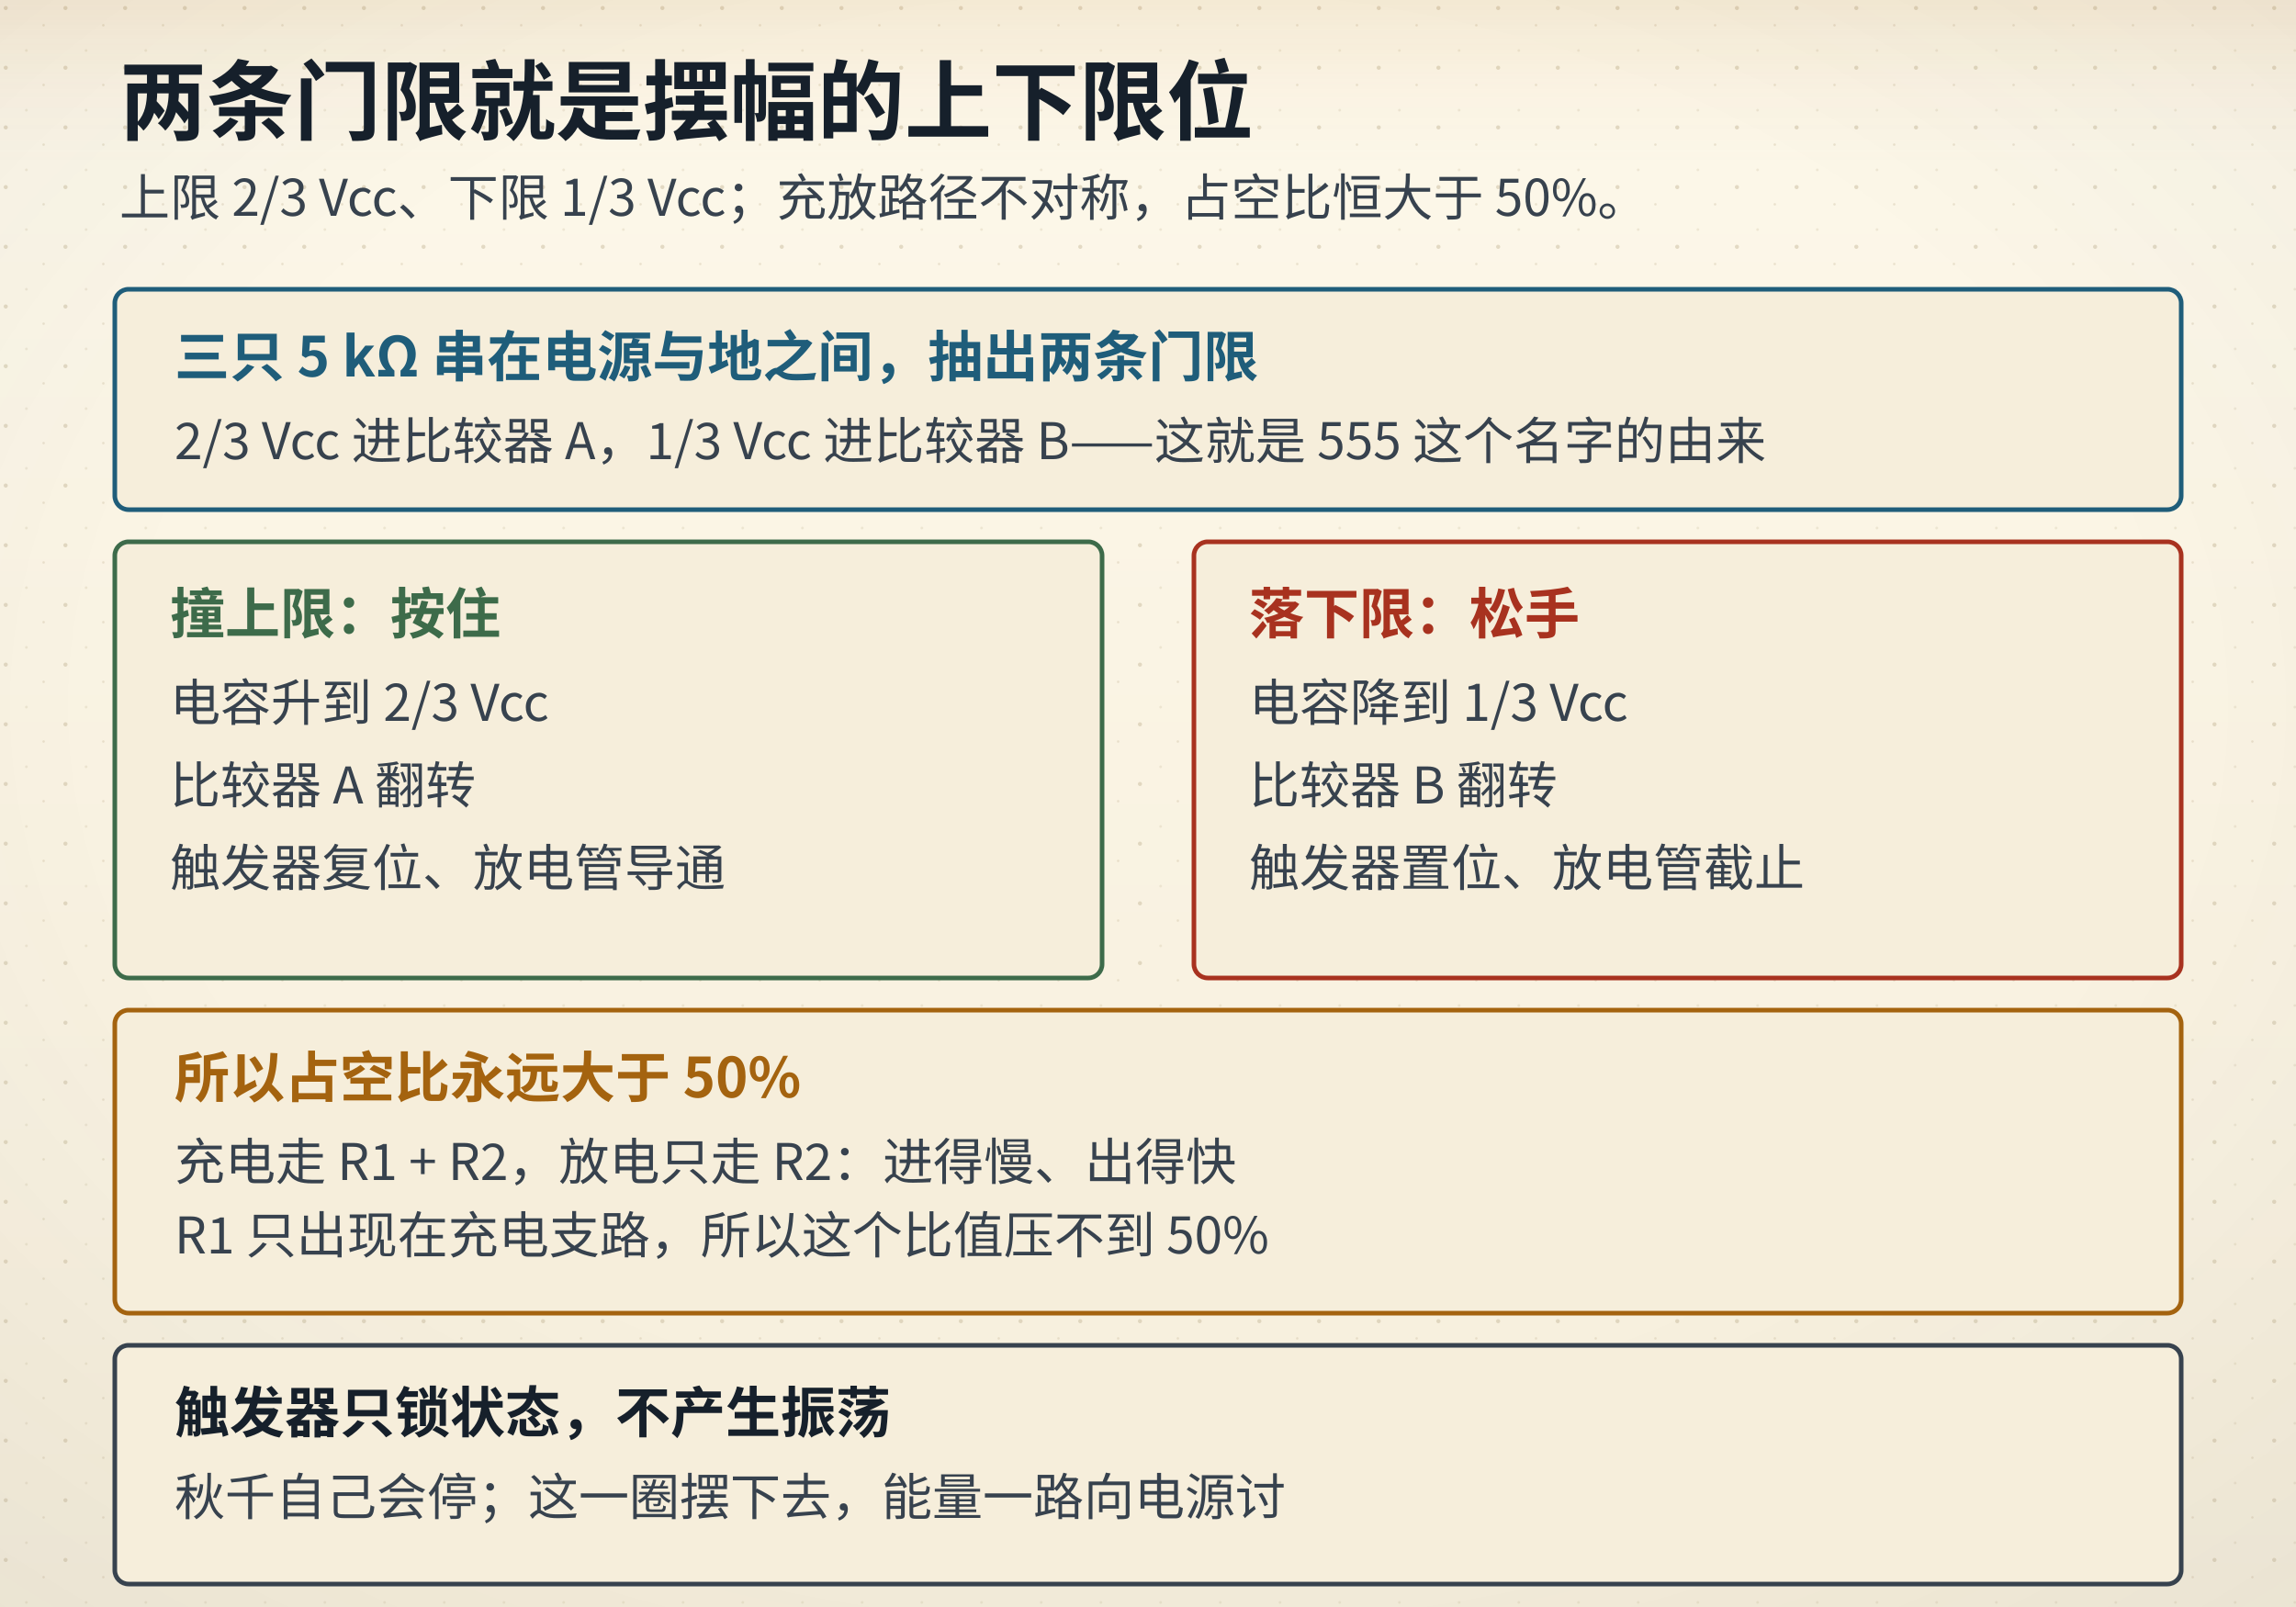
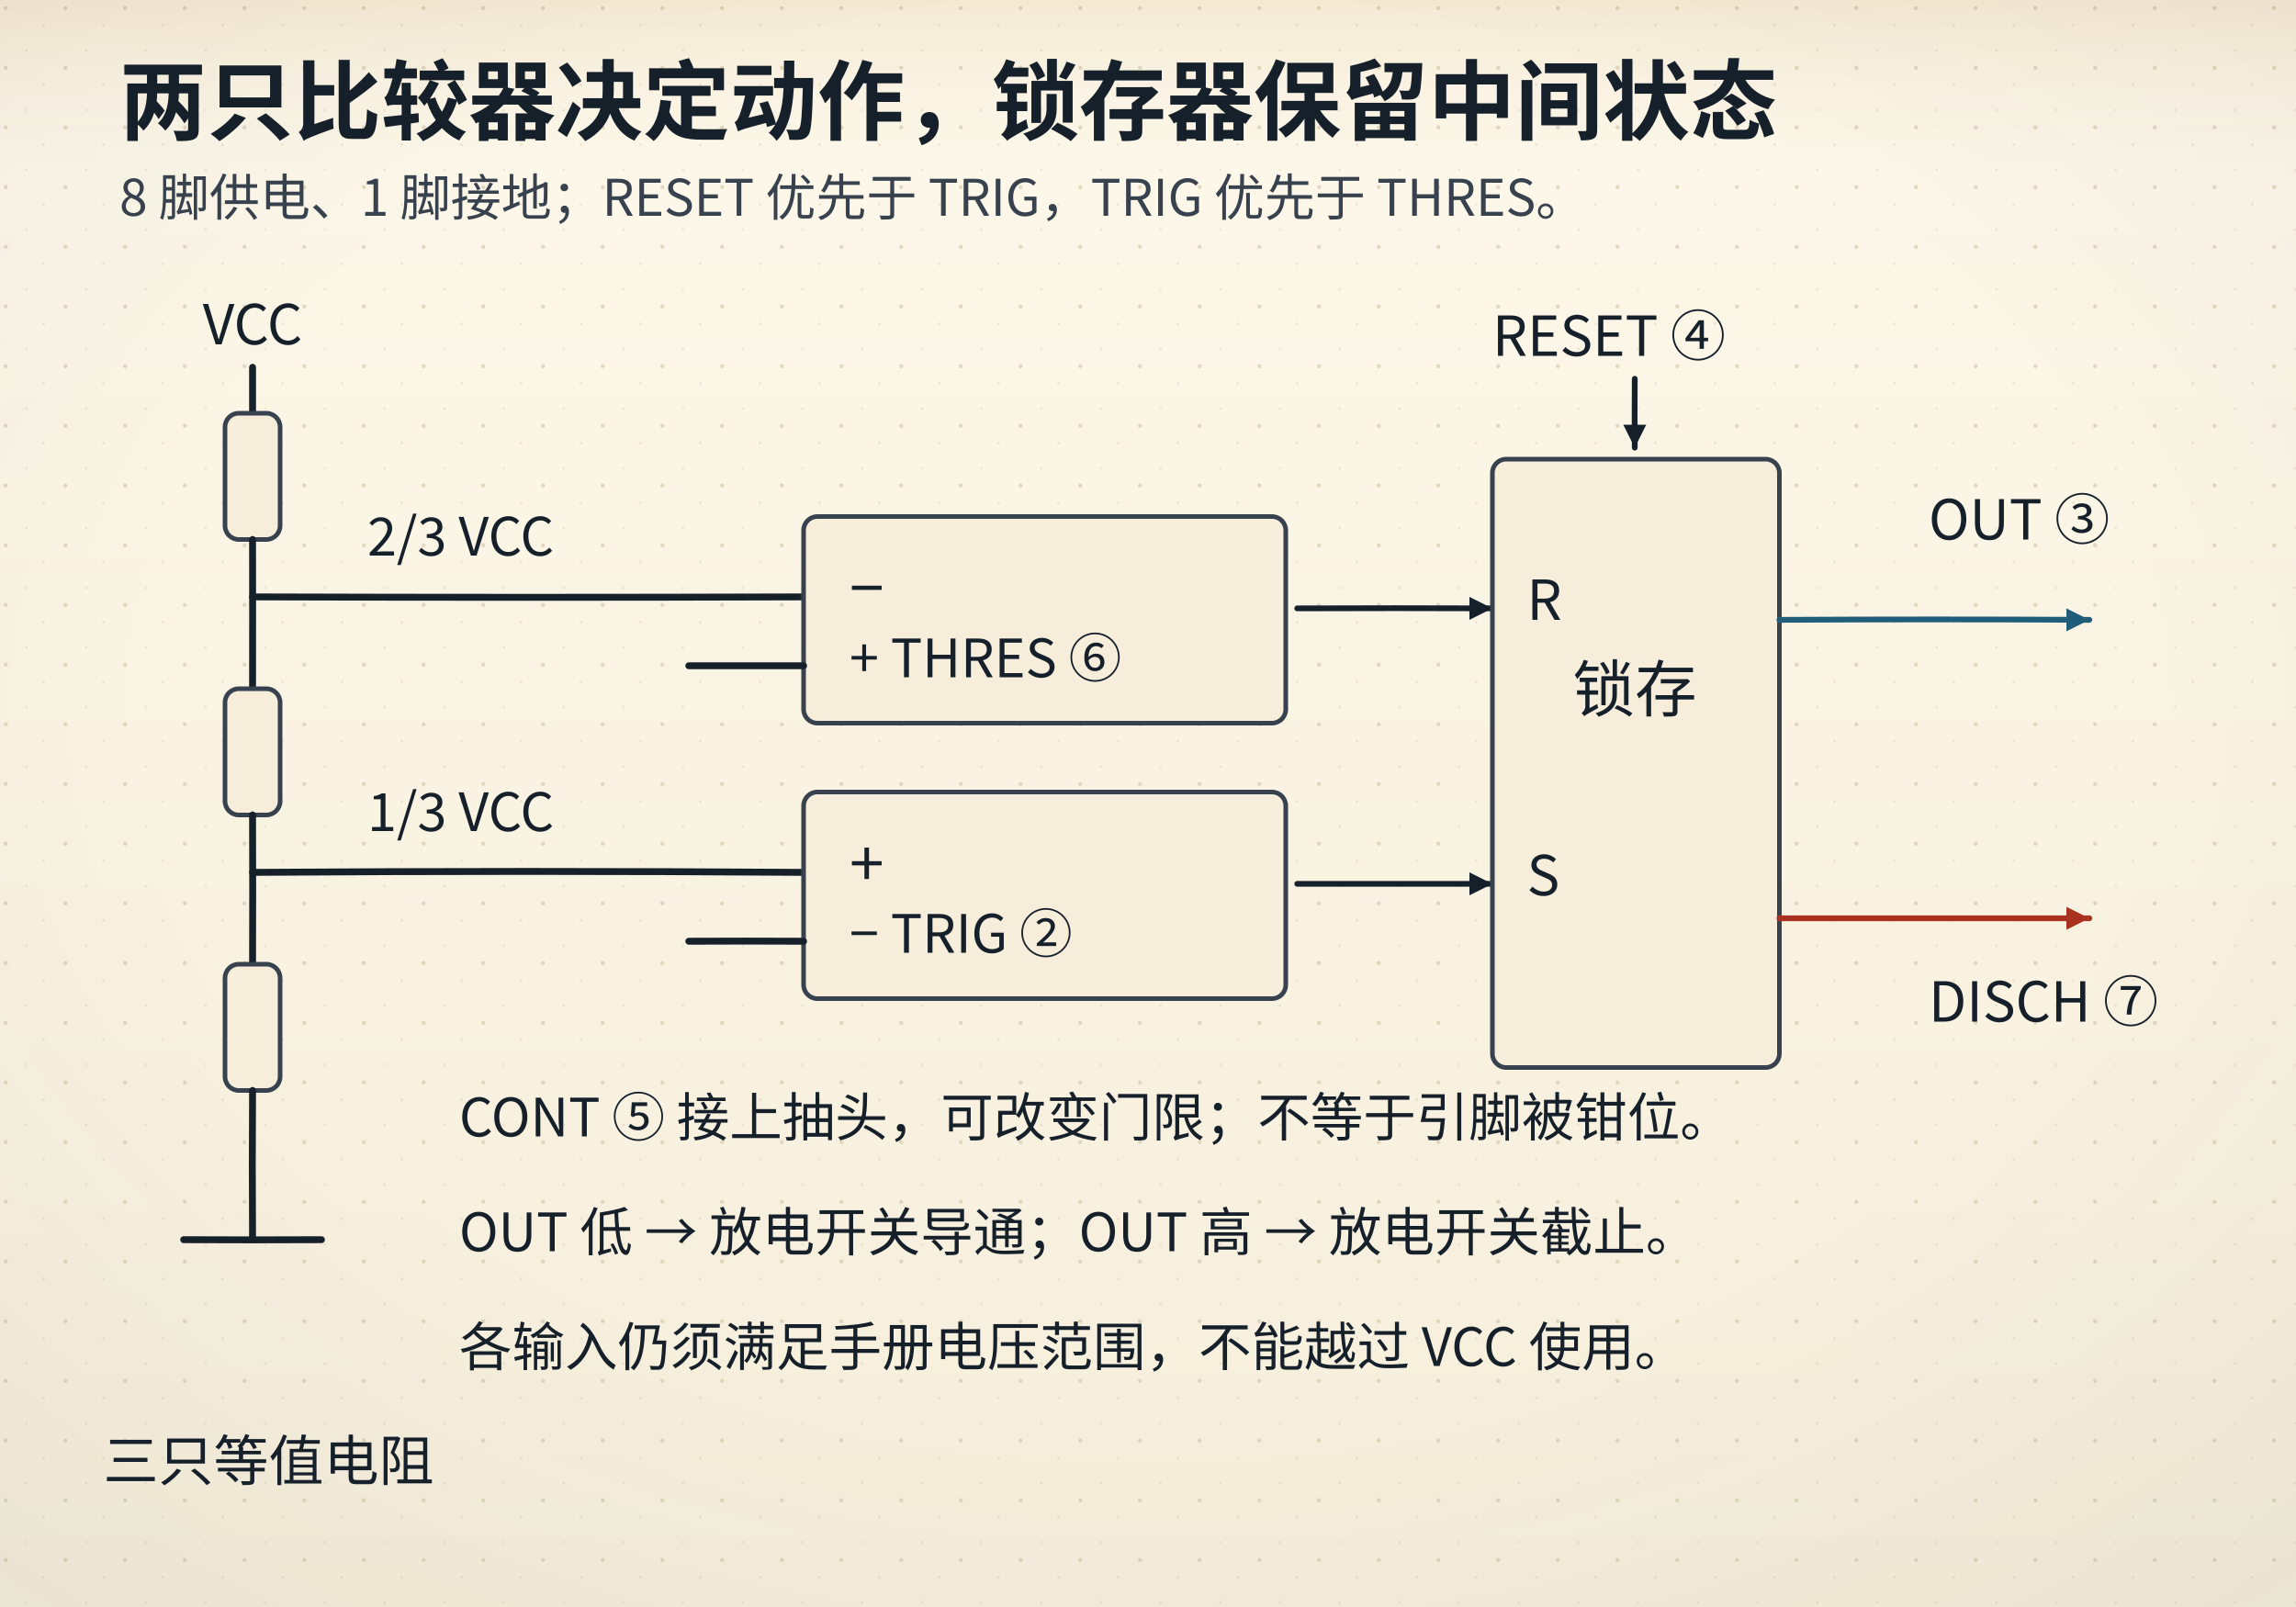
- <svg xmlns="http://www.w3.org/2000/svg" viewBox="0 0 1000 700" data-composition="python-handraw-v1" role="img" aria-labelledby="title desc">
+ <svg xmlns="http://www.w3.org/2000/svg" viewBox="0 0 1000 700">
  <defs>
    <linearGradient id="bgL" x1="0" y1="0" x2="0" y2="1">
      <stop offset="0" stop-color="#fdf8ea" />
      <stop offset="1" stop-color="#f6eedb" />
    </linearGradient>
    <linearGradient id="bgD" x1="0" y1="0" x2="0" y2="1">
      <stop offset="0" stop-color="#141310" />
      <stop offset="1" stop-color="#1d1a14" />
    </linearGradient>
    <radialGradient id="vig" cx="0.5" cy="0.44" r="0.78">
      <stop offset="0.55" stop-color="#16202b" stop-opacity="0" />
      <stop offset="1" stop-color="#16202b" stop-opacity="0.055" />
    </radialGradient>
    <linearGradient id="hdr" x1="0" y1="0" x2="0" y2="1">
      <stop offset="0" stop-color="#a4630f" stop-opacity="0.10" />
      <stop offset="0.55" stop-color="#a4630f" stop-opacity="0.028" />
      <stop offset="1" stop-color="#a4630f" stop-opacity="0" />
    </linearGradient>
    <linearGradient id="hdrD" x1="0" y1="0" x2="0" y2="1">
      <stop offset="0" stop-color="#dcab63" stop-opacity="0.13" />
      <stop offset="0.55" stop-color="#dcab63" stop-opacity="0.04" />
      <stop offset="1" stop-color="#dcab63" stop-opacity="0" />
    </linearGradient>
    <pattern id="dots" width="26" height="26" patternUnits="userSpaceOnUse">
      <circle cx="2.5" cy="3.5" r="0.9" fill="#c9bb9d" />
      <circle cx="19" cy="11" r="0.55" fill="#c9bb9d" opacity="0.7" />
      <circle cx="11.5" cy="22" r="0.6" fill="#c9bb9d" opacity="0.55" />
    </pattern>
    <filter id="soft" x="-40%" y="-40%" width="180%" height="180%">
      <feDropShadow dx="0" dy="1.4" stdDeviation="2" flood-color="#16202b" flood-opacity="0.13" />
    </filter>
    <filter id="pglow" x="-70%" y="-70%" width="240%" height="240%">
      <feGaussianBlur stdDeviation="1.7" result="b" />
      <feMerge>
        <feMergeNode in="b" />
        <feMergeNode in="SourceGraphic" />
      </feMerge>
    </filter>
  </defs>
  <rect class="page-bg" width="1000" height="700" fill="url(#bgL)" />
  <rect class="page-grain" width="1000" height="700" fill="url(#dots)" />
  <rect class="page-vig" width="1000" height="700" fill="url(#vig)" />
  <rect class="page-hdr" width="1000" height="72" fill="url(#hdr)" />
  <style>
text{font-family:"Segoe UI","Microsoft YaHei","PingFang SC","Hiragino Sans GB","Noto Sans CJK SC","Source Han Sans SC","Noto Sans SC",sans-serif;}
line,path,polyline,polygon{stroke-linecap:round;stroke-linejoin:round}
.page-bg{fill:url(#bgL)}
.page-grain{opacity:.5}
.page-vig{opacity:1}
.page-hdr{fill:url(#hdr)}
@media (prefers-color-scheme: dark){
.page-bg{fill:url(#bgD)}
.page-grain{opacity:.34}
.page-vig{opacity:.5}
.page-hdr{fill:url(#hdrD)}
[fill="#fdf8ea"]{fill:#141310}
[stroke="#fdf8ea"]{stroke:#141310}
[fill="#f6eedb"]{fill:#1d1a14}
[stroke="#f6eedb"]{stroke:#1d1a14}
[fill="#e0d3b8"]{fill:#3b3529}
[stroke="#e0d3b8"]{stroke:#3b3529}
[fill="#c9bb9d"]{fill:#4a4436}
[stroke="#c9bb9d"]{stroke:#4a4436}
[fill="#16202b"]{fill:#ece4d3}
[stroke="#16202b"]{stroke:#ece4d3}
[fill="#37424e"]{fill:#cfc6b4}
[stroke="#37424e"]{stroke:#cfc6b4}
[fill="#5b666f"]{fill:#a79e8b}
[stroke="#5b666f"]{stroke:#a79e8b}
[fill="#8b8272"]{fill:#857c6c}
[stroke="#8b8272"]{stroke:#857c6c}
text[fill="#fdf8ea"]{fill:#f9f3e3}
[fill="#e6eff3"]{fill:#17262e}
[fill="#e4f1f3"]{fill:#15262a}
[fill="#e8efe6"]{fill:#182418}
[fill="#f6e7e1"]{fill:#281a16}
[fill="#f7eedb"]{fill:#292114}
[fill="#efe8ee"]{fill:#241c22}
text[fill="#1f5d7a"]{fill:#7fb7cf}
:is(rect,circle,path,line,polygon,polyline,ellipse,g)[fill="#1f5d7a"]{fill:#2b4d5f}
[stroke="#1f5d7a"]{stroke:#6fa3b9}
text[fill="#2f7f96"]{fill:#8ac9d8}
:is(rect,circle,path,line,polygon,polyline,ellipse,g)[fill="#2f7f96"]{fill:#2b5660}
[stroke="#2f7f96"]{stroke:#77b2c1}
text[fill="#3d6b4a"]{fill:#98c096}
:is(rect,circle,path,line,polygon,polyline,ellipse,g)[fill="#3d6b4a"]{fill:#2f4a33}
[stroke="#3d6b4a"]{stroke:#7aa87c}
text[fill="#a8321f"]{fill:#e0907a}
:is(rect,circle,path,line,polygon,polyline,ellipse,g)[fill="#a8321f"]{fill:#55231b}
[stroke="#a8321f"]{stroke:#c07a63}
text[fill="#a4630f"]{fill:#dcab63}
:is(rect,circle,path,line,polygon,polyline,ellipse,g)[fill="#a4630f"]{fill:#553a17}
[stroke="#a4630f"]{stroke:#c08a45}
text[fill="#6b3f63"]{fill:#c4a2bf}
:is(rect,circle,path,line,polygon,polyline,ellipse,g)[fill="#6b3f63"]{fill:#452c40}
[stroke="#6b3f63"]{stroke:#a17c9b}
}
</style>
-   <text x="52" y="58" font-size="38" fill="#16202b" font-family="'KaiTi','STKaiti','Kaiti SC','LXGW WenKai','Noto Serif CJK SC','Source Han Serif SC','Songti SC','SimSun','Noto Serif SC',serif" font-weight="700" text-anchor="start">两条门限就是摆幅的上下限位</text>
-   <text x="52" y="94" font-size="22" fill="#37424e" font-family="'KaiTi','STKaiti','Kaiti SC','LXGW WenKai','Noto Serif CJK SC','Source Han Serif SC','Songti SC','SimSun','Noto Serif SC',serif" font-weight="400" text-anchor="start">上限 2/3 Vcc、下限 1/3 Vcc；充放路径不对称，占空比恒大于 50%。</text>
-   <rect x="50" y="126" width="900" height="96" rx="6" fill="#f6eedb" stroke="#1f5d7a" stroke-width="2" />
-   <text x="76" y="164" font-size="24" fill="#1f5d7a" font-family="'KaiTi','STKaiti','Kaiti SC','LXGW WenKai','Noto Serif CJK SC','Source Han Serif SC','Songti SC','SimSun','Noto Serif SC',serif" font-weight="700" text-anchor="start">三只 5 kΩ 串在电源与地之间，抽出两条门限</text>
-   <text x="76" y="200" font-size="22" fill="#37424e" font-family="'KaiTi','STKaiti','Kaiti SC','LXGW WenKai','Noto Serif CJK SC','Source Han Serif SC','Songti SC','SimSun','Noto Serif SC',serif" font-weight="400" text-anchor="start">2/3 Vcc 进比较器 A，1/3 Vcc 进比较器 B——这就是 555 这个名字的由来</text>
-   <rect x="50" y="236" width="430" height="190" rx="6" fill="#f6eedb" stroke="#3d6b4a" stroke-width="2" />
-   <text x="74" y="276" font-size="24" fill="#3d6b4a" font-family="'KaiTi','STKaiti','Kaiti SC','LXGW WenKai','Noto Serif CJK SC','Source Han Serif SC','Songti SC','SimSun','Noto Serif SC',serif" font-weight="700" text-anchor="start">撞上限：按住</text>
-   <text x="74" y="314" font-size="22" fill="#37424e" font-family="'KaiTi','STKaiti','Kaiti SC','LXGW WenKai','Noto Serif CJK SC','Source Han Serif SC','Songti SC','SimSun','Noto Serif SC',serif" font-weight="400" text-anchor="start">电容升到 2/3 Vcc</text>
-   <text x="74" y="350" font-size="22" fill="#37424e" font-family="'KaiTi','STKaiti','Kaiti SC','LXGW WenKai','Noto Serif CJK SC','Source Han Serif SC','Songti SC','SimSun','Noto Serif SC',serif" font-weight="400" text-anchor="start">比较器 A 翻转</text>
-   <text x="74" y="386" font-size="22" fill="#37424e" font-family="'KaiTi','STKaiti','Kaiti SC','LXGW WenKai','Noto Serif CJK SC','Source Han Serif SC','Songti SC','SimSun','Noto Serif SC',serif" font-weight="400" text-anchor="start">触发器复位、放电管导通</text>
-   <rect x="520" y="236" width="430" height="190" rx="6" fill="#f6eedb" stroke="#a8321f" stroke-width="2" />
-   <text x="544" y="276" font-size="24" fill="#a8321f" font-family="'KaiTi','STKaiti','Kaiti SC','LXGW WenKai','Noto Serif CJK SC','Source Han Serif SC','Songti SC','SimSun','Noto Serif SC',serif" font-weight="700" text-anchor="start">落下限：松手</text>
-   <text x="544" y="314" font-size="22" fill="#37424e" font-family="'KaiTi','STKaiti','Kaiti SC','LXGW WenKai','Noto Serif CJK SC','Source Han Serif SC','Songti SC','SimSun','Noto Serif SC',serif" font-weight="400" text-anchor="start">电容降到 1/3 Vcc</text>
-   <text x="544" y="350" font-size="22" fill="#37424e" font-family="'KaiTi','STKaiti','Kaiti SC','LXGW WenKai','Noto Serif CJK SC','Source Han Serif SC','Songti SC','SimSun','Noto Serif SC',serif" font-weight="400" text-anchor="start">比较器 B 翻转</text>
-   <text x="544" y="386" font-size="22" fill="#37424e" font-family="'KaiTi','STKaiti','Kaiti SC','LXGW WenKai','Noto Serif CJK SC','Source Han Serif SC','Songti SC','SimSun','Noto Serif SC',serif" font-weight="400" text-anchor="start">触发器置位、放电管截止</text>
-   <rect x="50" y="440" width="900" height="132" rx="6" fill="#f6eedb" stroke="#a4630f" stroke-width="2" />
-   <text x="76" y="478" font-size="24" fill="#a4630f" font-family="'KaiTi','STKaiti','Kaiti SC','LXGW WenKai','Noto Serif CJK SC','Source Han Serif SC','Songti SC','SimSun','Noto Serif SC',serif" font-weight="700" text-anchor="start">所以占空比永远大于 50%</text>
-   <text x="76" y="514" font-size="22" fill="#37424e" font-family="'KaiTi','STKaiti','Kaiti SC','LXGW WenKai','Noto Serif CJK SC','Source Han Serif SC','Songti SC','SimSun','Noto Serif SC',serif" font-weight="400" text-anchor="start">充电走 R1 + R2，放电只走 R2：进得慢、出得快</text>
-   <text x="76" y="546" font-size="22" fill="#37424e" font-family="'KaiTi','STKaiti','Kaiti SC','LXGW WenKai','Noto Serif CJK SC','Source Han Serif SC','Songti SC','SimSun','Noto Serif SC',serif" font-weight="400" text-anchor="start">R1 只出现在充电支路，所以这个比值压不到 50%</text>
-   <rect x="50" y="586" width="900" height="104" rx="6" fill="#f6eedb" stroke="#37424e" stroke-width="2" />
-   <text x="76" y="624" font-size="24" fill="#16202b" font-family="'KaiTi','STKaiti','Kaiti SC','LXGW WenKai','Noto Serif CJK SC','Source Han Serif SC','Songti SC','SimSun','Noto Serif SC',serif" font-weight="700" text-anchor="start">触发器只锁状态，不产生振荡</text>
-   <text x="76" y="660" font-size="22" fill="#37424e" font-family="'KaiTi','STKaiti','Kaiti SC','LXGW WenKai','Noto Serif CJK SC','Source Han Serif SC','Songti SC','SimSun','Noto Serif SC',serif" font-weight="400" text-anchor="start">秋千自己会停；这一圈摆下去，能量一路向电源讨</text>
+   <text x="52" y="58" font-size="38" fill="#16202b" font-family="'KaiTi','STKaiti','Kaiti SC','LXGW WenKai','Noto Serif CJK SC','Source Han Serif SC','Songti SC','SimSun','Noto Serif SC',serif" font-weight="700" text-anchor="start">两只比较器决定动作，锁存器保留中间状态</text>
+   <text x="52" y="94" font-size="22" fill="#37424e" font-family="'KaiTi','STKaiti','Kaiti SC','LXGW WenKai','Noto Serif CJK SC','Source Han Serif SC','Songti SC','SimSun','Noto Serif SC',serif" font-weight="400" text-anchor="start">8 脚供电、1 脚接地；RESET 优先于 TRIG，TRIG 优先于 THRES。</text>
+   <text x="110" y="150" font-size="24" fill="#16202b" font-family="'KaiTi','STKaiti','Kaiti SC','LXGW WenKai','Noto Serif CJK SC','Source Han Serif SC','Songti SC','SimSun','Noto Serif SC',serif" font-weight="400" text-anchor="middle">VCC</text>
+   <path d="M110 160 Q109.97 170.00 110 180" fill="none" stroke="#16202b" stroke-width="3" stroke-dasharray="" />
+   <rect x="98" y="180" width="24" height="55" rx="6" fill="#f6eedb" stroke="#37424e" stroke-width="2" />
+   <path d="M110 235 Q110.06 267.50 110 300" fill="none" stroke="#16202b" stroke-width="3" stroke-dasharray="" />
+   <rect x="98" y="300" width="24" height="55" rx="6" fill="#f6eedb" stroke="#37424e" stroke-width="2" />
+   <path d="M110 355 Q110.13 387.50 110 420" fill="none" stroke="#16202b" stroke-width="3" stroke-dasharray="" />
+   <rect x="98" y="420" width="24" height="55" rx="6" fill="#f6eedb" stroke="#37424e" stroke-width="2" />
+   <path d="M110 475 Q109.78 507.50 110 540" fill="none" stroke="#16202b" stroke-width="3" stroke-dasharray="" />
+   <path d="M80 540 Q110.00 540.14 140 540" fill="none" stroke="#16202b" stroke-width="3" stroke-dasharray="" />
+   <text x="45" y="645" font-size="24" fill="#16202b" font-family="'KaiTi','STKaiti','Kaiti SC','LXGW WenKai','Noto Serif CJK SC','Source Han Serif SC','Songti SC','SimSun','Noto Serif SC',serif" font-weight="400" text-anchor="start">三只等值电阻</text>
+   <path d="M110 260 Q230.00 260.39 350 260" fill="none" stroke="#16202b" stroke-width="3" stroke-dasharray="" />
+   <text x="160" y="242" font-size="23" fill="#16202b" font-family="'KaiTi','STKaiti','Kaiti SC','LXGW WenKai','Noto Serif CJK SC','Source Han Serif SC','Songti SC','SimSun','Noto Serif SC',serif" font-weight="400" text-anchor="start">2/3 VCC</text>
+   <rect x="350" y="225" width="210" height="90" rx="6" fill="#f6eedb" stroke="#37424e" stroke-width="2" />
+   <text x="370" y="266" font-size="27" fill="#16202b" font-family="'KaiTi','STKaiti','Kaiti SC','LXGW WenKai','Noto Serif CJK SC','Source Han Serif SC','Songti SC','SimSun','Noto Serif SC',serif" font-weight="400" text-anchor="start">−</text>
+   <path d="M300 290 Q325.00 289.95 350 290" fill="none" stroke="#16202b" stroke-width="3" stroke-dasharray="" />
+   <text x="370" y="295" font-size="23" fill="#16202b" font-family="'KaiTi','STKaiti','Kaiti SC','LXGW WenKai','Noto Serif CJK SC','Source Han Serif SC','Songti SC','SimSun','Noto Serif SC',serif" font-weight="400" text-anchor="start">+ THRES ⑥</text>
+   <path d="M565 265 Q607.50 264.83 650 265" fill="none" stroke="#16202b" stroke-width="2.5" stroke-dasharray="" />
+   <polygon points="650,265 640,270 640,260" fill="#16202b" />
+   <path d="M110 380 Q230.00 379.17 350 380" fill="none" stroke="#16202b" stroke-width="3" stroke-dasharray="" />
+   <text x="160" y="362" font-size="23" fill="#16202b" font-family="'KaiTi','STKaiti','Kaiti SC','LXGW WenKai','Noto Serif CJK SC','Source Han Serif SC','Songti SC','SimSun','Noto Serif SC',serif" font-weight="400" text-anchor="start">1/3 VCC</text>
+   <rect x="350" y="345" width="210" height="90" rx="6" fill="#f6eedb" stroke="#37424e" stroke-width="2" />
+   <text x="370" y="386" font-size="27" fill="#16202b" font-family="'KaiTi','STKaiti','Kaiti SC','LXGW WenKai','Noto Serif CJK SC','Source Han Serif SC','Songti SC','SimSun','Noto Serif SC',serif" font-weight="400" text-anchor="start">+</text>
+   <path d="M300 410 Q325.00 409.87 350 410" fill="none" stroke="#16202b" stroke-width="3" stroke-dasharray="" />
+   <text x="370" y="415" font-size="23" fill="#16202b" font-family="'KaiTi','STKaiti','Kaiti SC','LXGW WenKai','Noto Serif CJK SC','Source Han Serif SC','Songti SC','SimSun','Noto Serif SC',serif" font-weight="400" text-anchor="start">− TRIG ②</text>
+   <path d="M565 385 Q607.50 384.95 650 385" fill="none" stroke="#16202b" stroke-width="2.5" stroke-dasharray="" />
+   <polygon points="650,385 640,390 640,380" fill="#16202b" />
+   <rect x="650" y="200" width="125" height="265" rx="6" fill="#f6eedb" stroke="#37424e" stroke-width="2" />
+   <text x="712" y="310" font-size="27" fill="#16202b" font-family="'KaiTi','STKaiti','Kaiti SC','LXGW WenKai','Noto Serif CJK SC','Source Han Serif SC','Songti SC','SimSun','Noto Serif SC',serif" font-weight="400" text-anchor="middle">锁存</text>
+   <text x="665" y="270" font-size="24" fill="#16202b" font-family="'KaiTi','STKaiti','Kaiti SC','LXGW WenKai','Noto Serif CJK SC','Source Han Serif SC','Songti SC','SimSun','Noto Serif SC',serif" font-weight="400" text-anchor="start">R</text>
+   <text x="665" y="390" font-size="24" fill="#16202b" font-family="'KaiTi','STKaiti','Kaiti SC','LXGW WenKai','Noto Serif CJK SC','Source Han Serif SC','Songti SC','SimSun','Noto Serif SC',serif" font-weight="400" text-anchor="start">S</text>
+   <path d="M775 270 Q842.50 269.63 910 270" fill="none" stroke="#1f5d7a" stroke-width="2.5" stroke-dasharray="" />
+   <polygon points="910,270 900,275 900,265" fill="#1f5d7a" />
+   <text x="840" y="235" font-size="24" fill="#16202b" font-family="'KaiTi','STKaiti','Kaiti SC','LXGW WenKai','Noto Serif CJK SC','Source Han Serif SC','Songti SC','SimSun','Noto Serif SC',serif" font-weight="400" text-anchor="start">OUT ③</text>
+   <path d="M775 400 Q842.50 400.04 910 400" fill="none" stroke="#a8321f" stroke-width="2.5" stroke-dasharray="" />
+   <polygon points="910,400 900,405 900,395" fill="#a8321f" />
+   <text x="840" y="445" font-size="24" fill="#16202b" font-family="'KaiTi','STKaiti','Kaiti SC','LXGW WenKai','Noto Serif CJK SC','Source Han Serif SC','Songti SC','SimSun','Noto Serif SC',serif" font-weight="400" text-anchor="start">DISCH ⑦</text>
+   <text x="650" y="155" font-size="24" fill="#16202b" font-family="'KaiTi','STKaiti','Kaiti SC','LXGW WenKai','Noto Serif CJK SC','Source Han Serif SC','Songti SC','SimSun','Noto Serif SC',serif" font-weight="400" text-anchor="start">RESET ④</text>
+   <path d="M712 165 Q711.89 180.00 712 195" fill="none" stroke="#16202b" stroke-width="2.5" stroke-dasharray="" />
+   <polygon points="712,195 707,185 717,185" fill="#16202b" />
+   <text x="200" y="495" font-size="23" fill="#16202b" font-family="'KaiTi','STKaiti','Kaiti SC','LXGW WenKai','Noto Serif CJK SC','Source Han Serif SC','Songti SC','SimSun','Noto Serif SC',serif" font-weight="400" text-anchor="start">CONT ⑤ 接上抽头，可改变门限；不等于引脚被钳位。</text>
+   <text x="200" y="545" font-size="23" fill="#16202b" font-family="'KaiTi','STKaiti','Kaiti SC','LXGW WenKai','Noto Serif CJK SC','Source Han Serif SC','Songti SC','SimSun','Noto Serif SC',serif" font-weight="400" text-anchor="start">OUT 低 → 放电开关导通；OUT 高 → 放电开关截止。</text>
+   <text x="200" y="595" font-size="23" fill="#16202b" font-family="'KaiTi','STKaiti','Kaiti SC','LXGW WenKai','Noto Serif CJK SC','Source Han Serif SC','Songti SC','SimSun','Noto Serif SC',serif" font-weight="400" text-anchor="start">各输入仍须满足手册电压范围，不能越过 VCC 使用。</text>
</svg>
